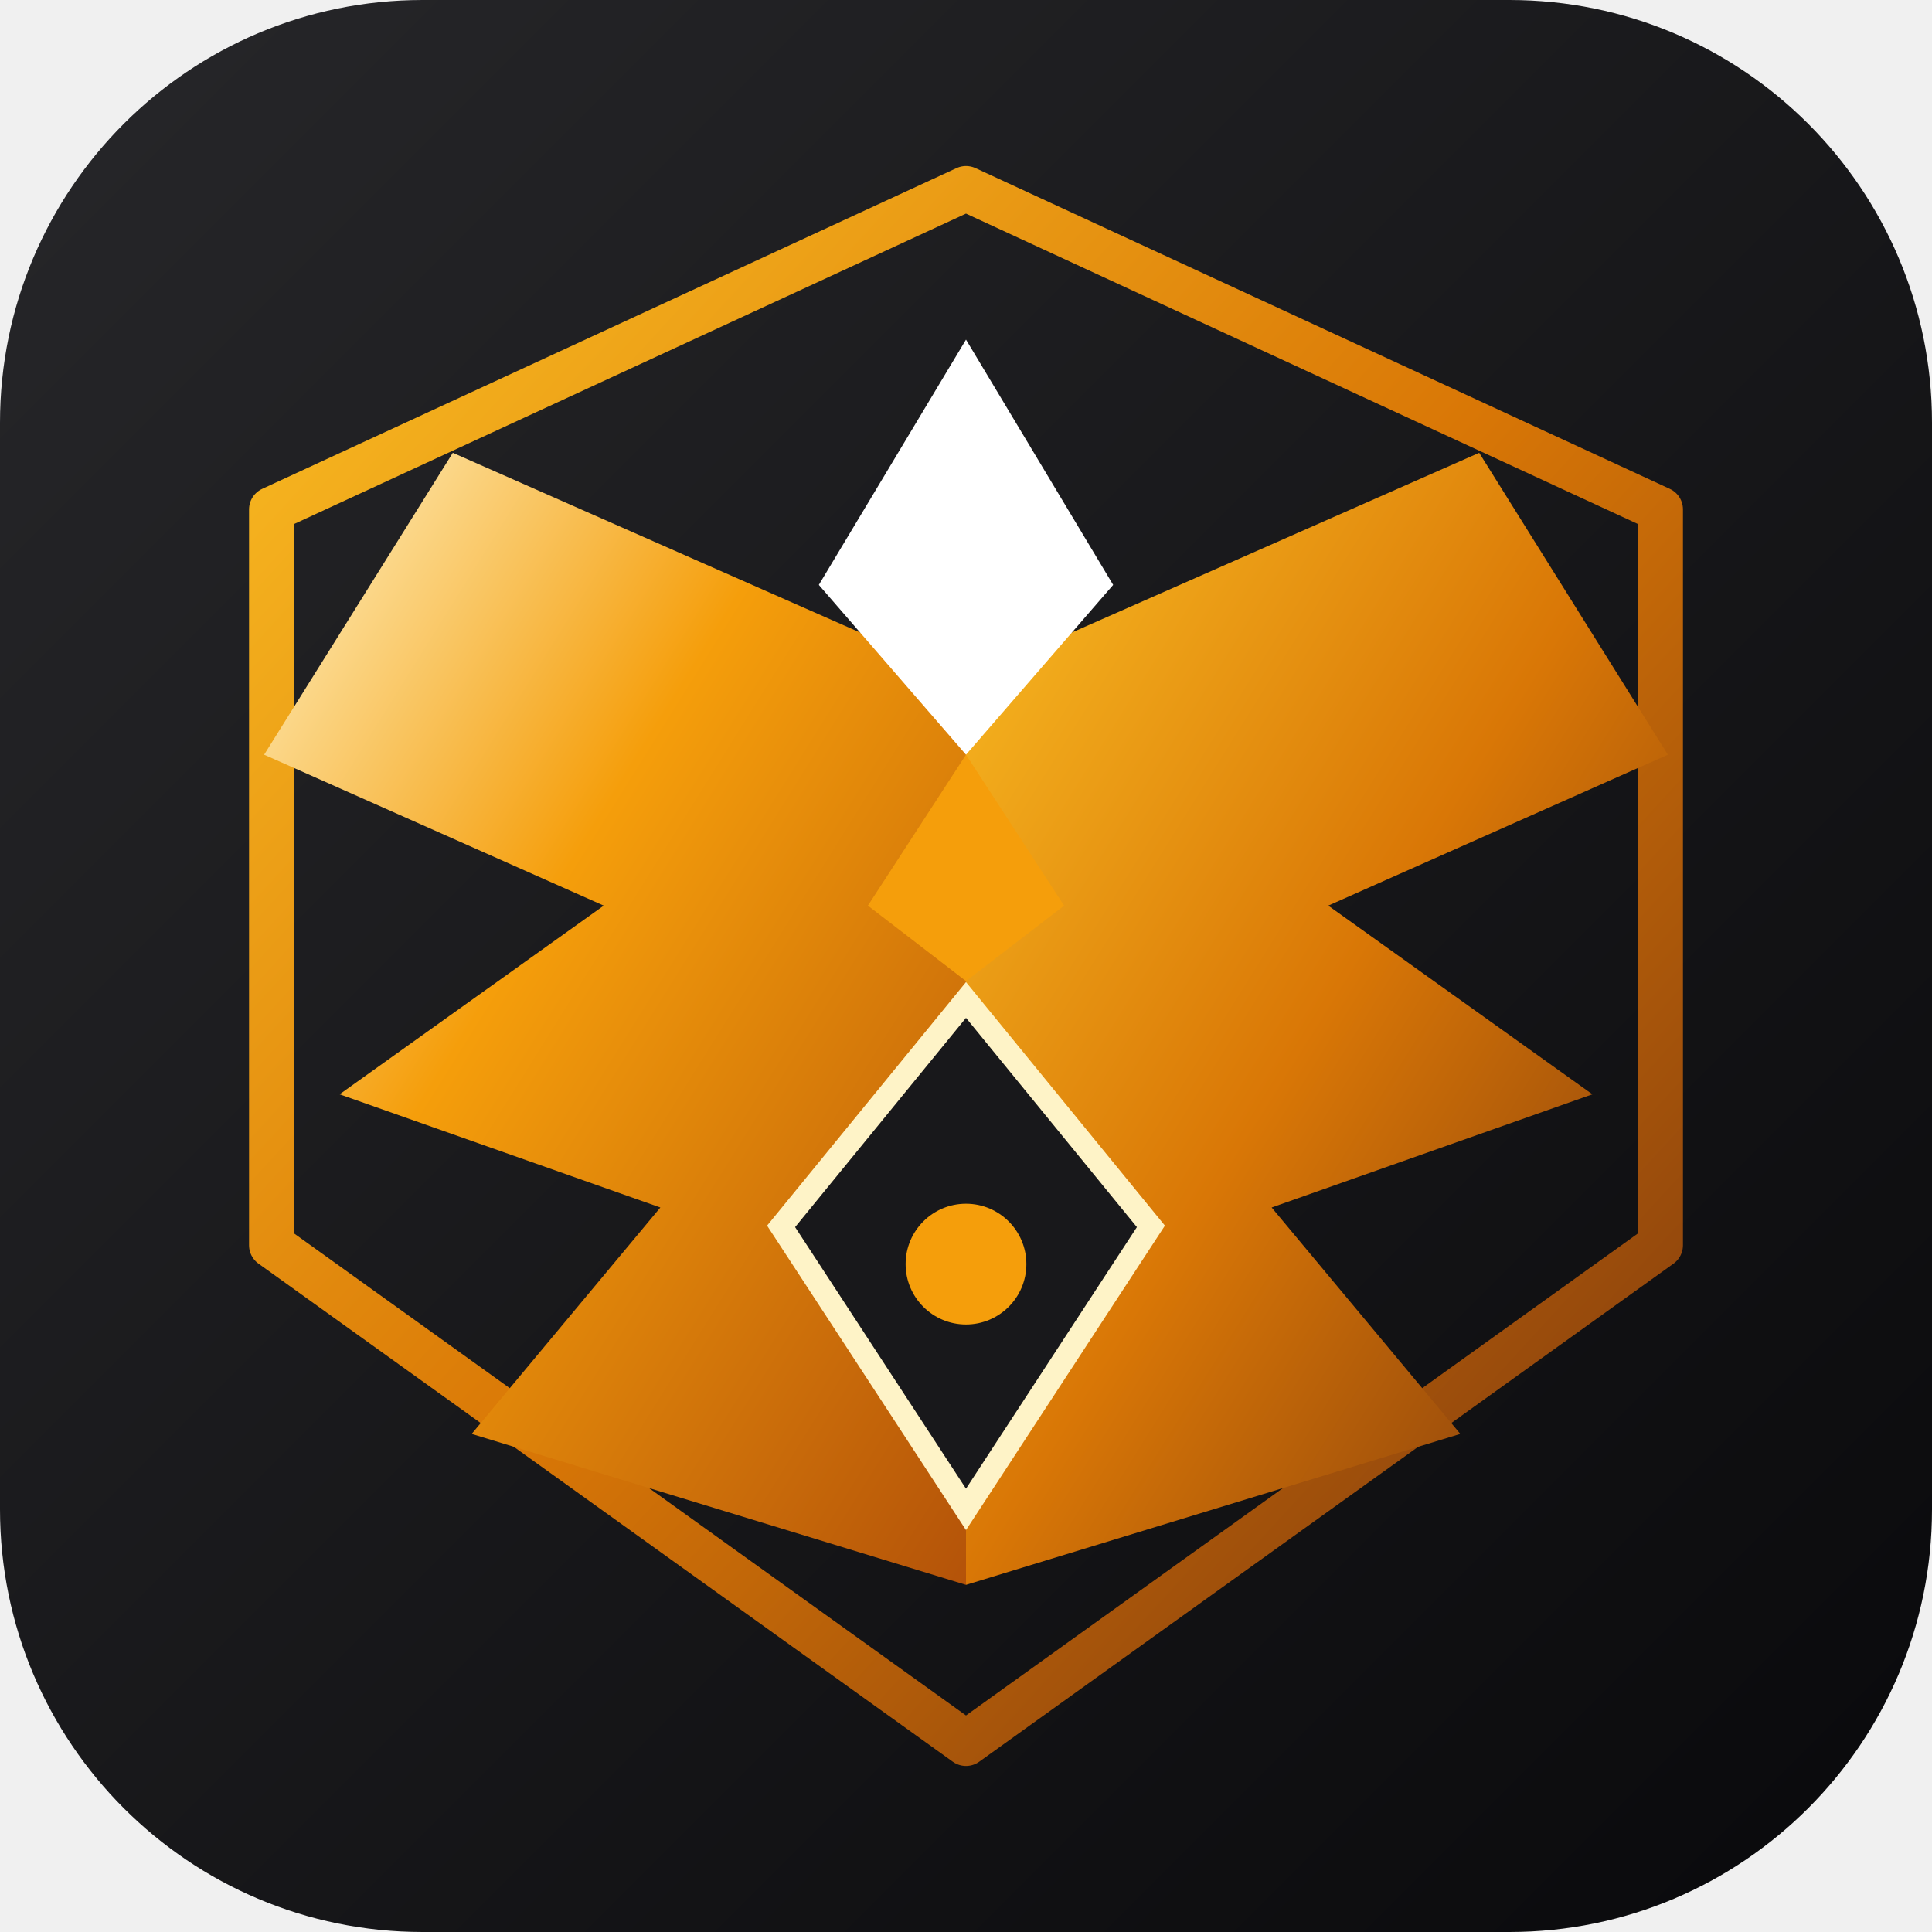
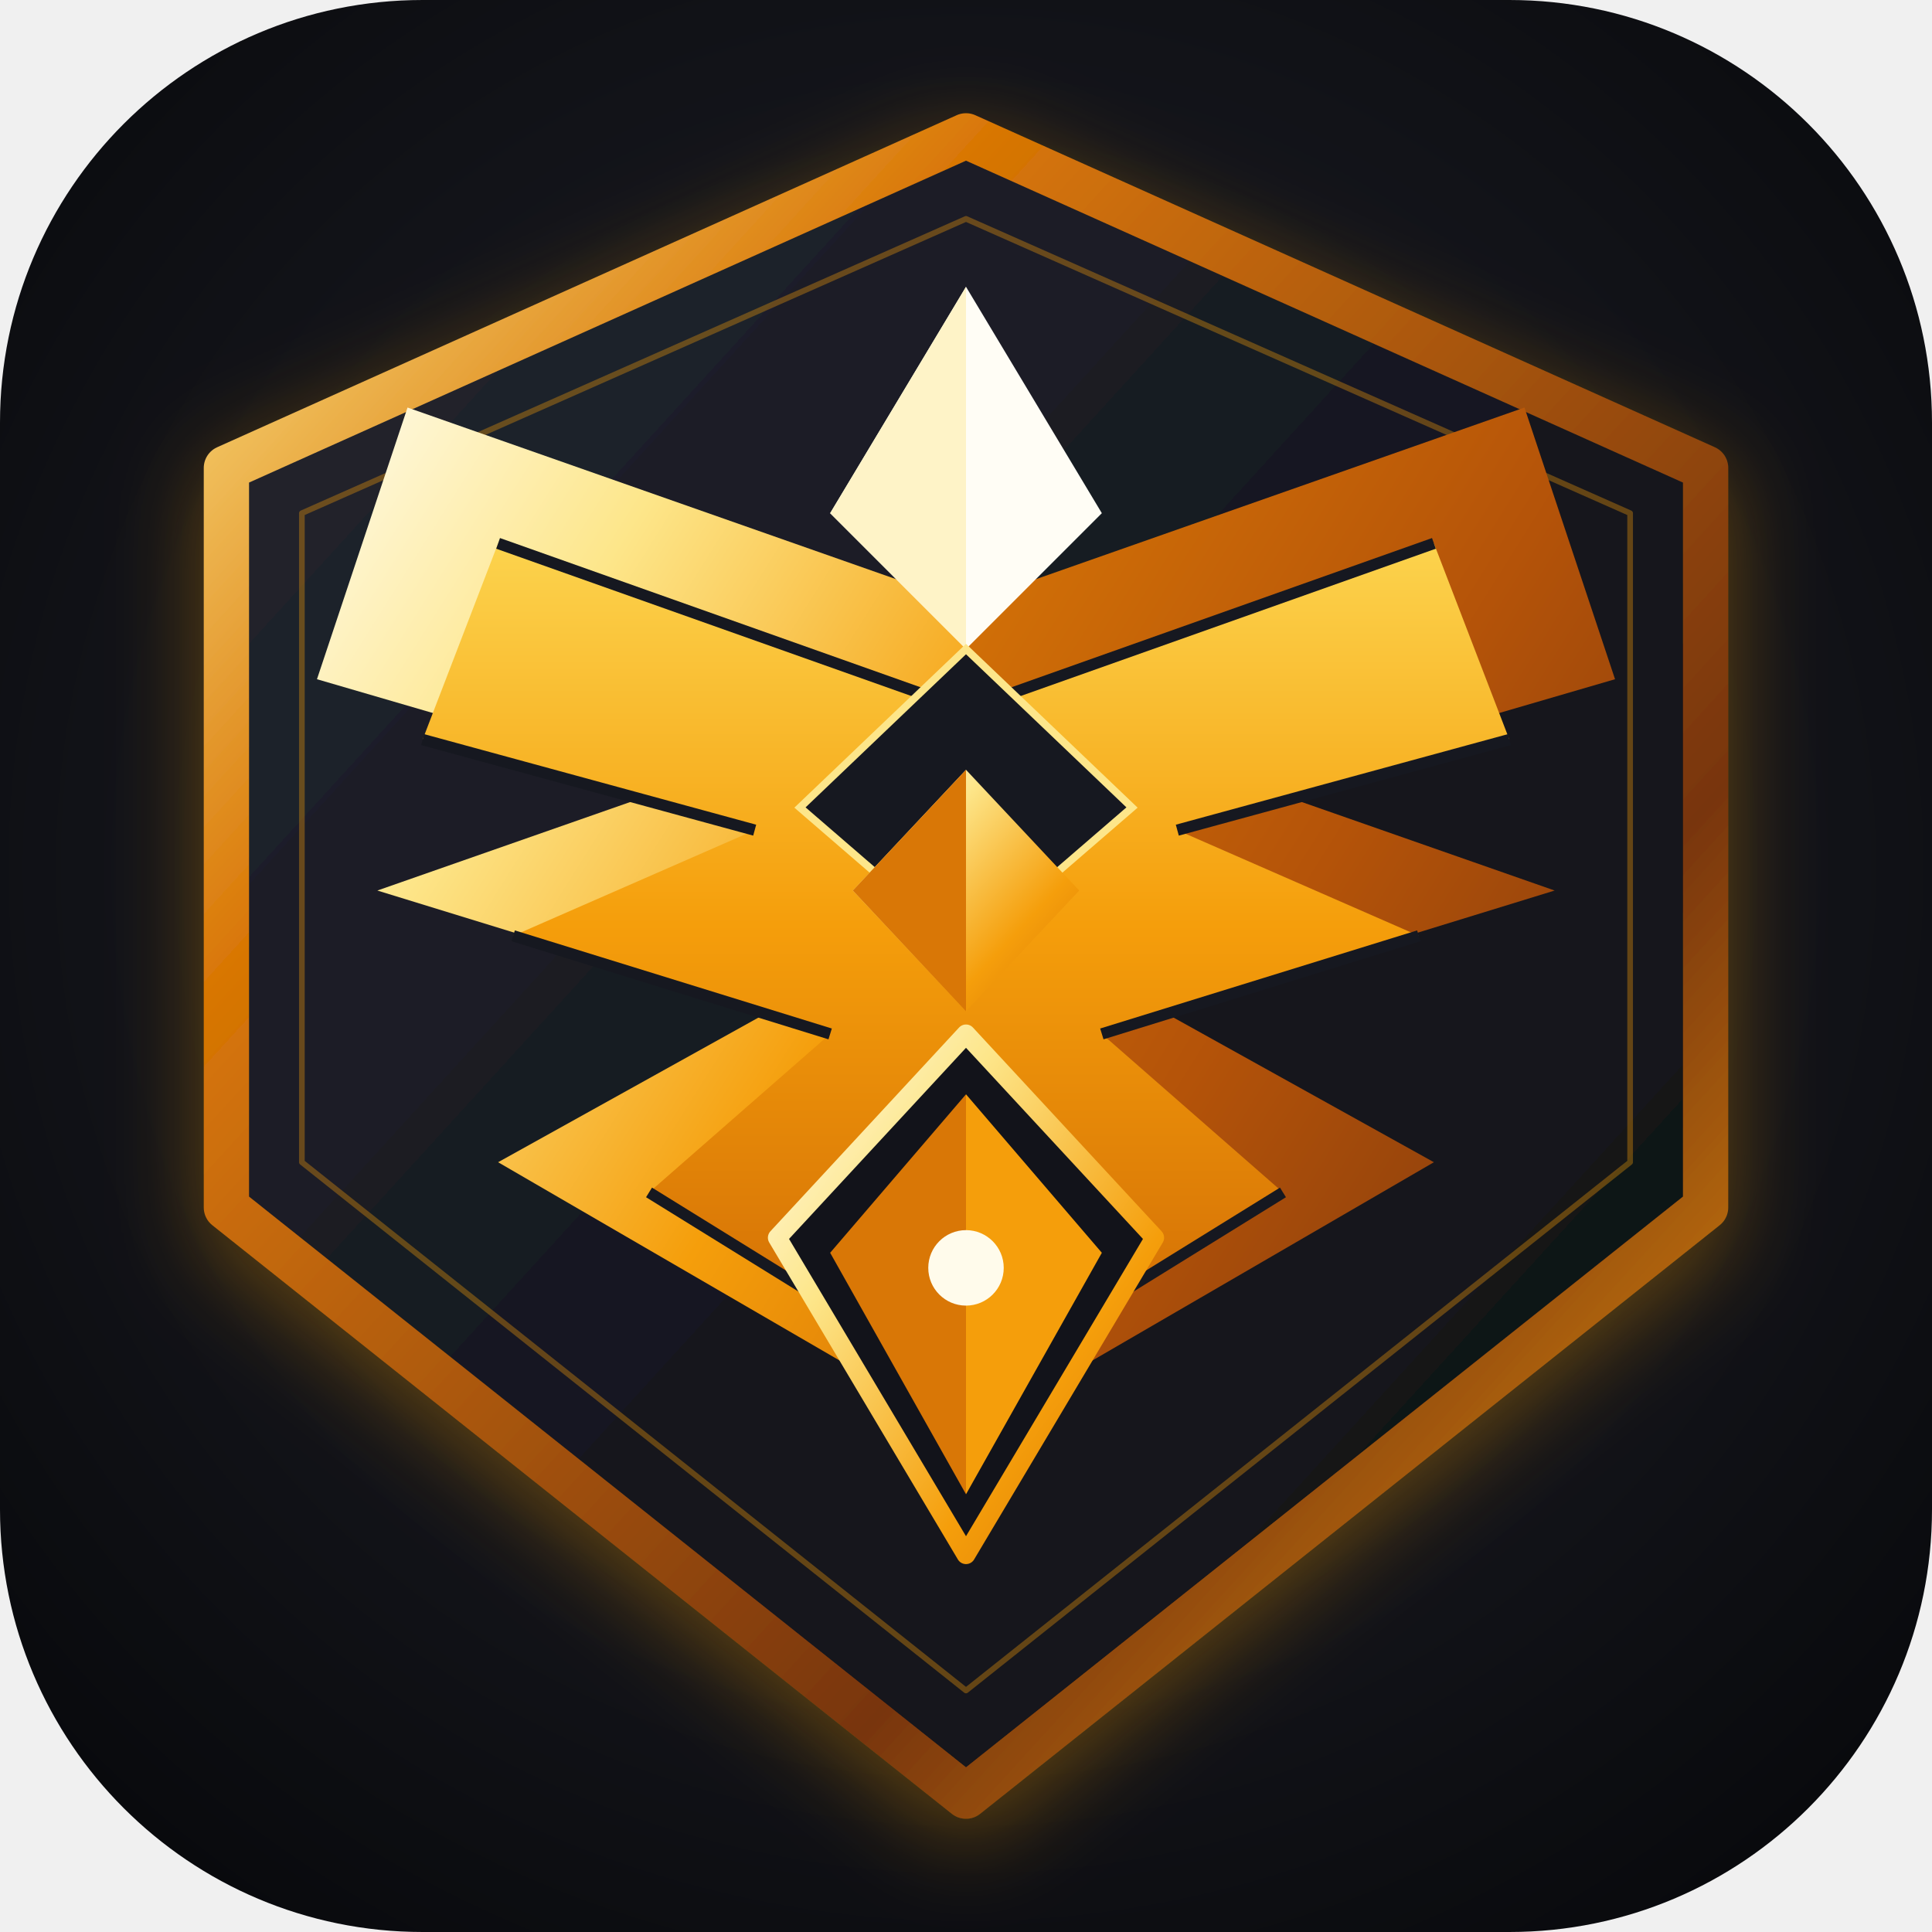
<svg xmlns="http://www.w3.org/2000/svg" viewBox="0 0 512 512" width="100%" height="100%">
  <defs>
-     <linearGradient id="bgGrad" x1="0%" y1="0%" x2="100%" y2="100%">
-       <stop offset="0%" stop-color="#27272A" />
-       <stop offset="100%" stop-color="#09090B" />
+     <radialGradient id="eagleBgRadial" cx="50%" cy="45%" r="65%">
+       <stop offset="0%" stop-color="#1E2029" />
+       <stop offset="70%" stop-color="#111217" />
+       <stop offset="100%" stop-color="#090A0D" />
+     </radialGradient>
+     <linearGradient id="sovereignGoldLight" x1="0%" y1="0%" x2="100%" y2="100%">
+       <stop offset="0%" stop-color="#FFFBEB" />
+       <stop offset="30%" stop-color="#FDE68A" />
+       <stop offset="70%" stop-color="#F59E0B" />
+       <stop offset="100%" stop-color="#D97706" />
    </linearGradient>
-     <linearGradient id="goldGrad" x1="0%" y1="0%" x2="100%" y2="100%">
-       <stop offset="0%" stop-color="#FEF3C7" />
-       <stop offset="40%" stop-color="#F59E0B" />
+     <linearGradient id="sovereignGoldCore" x1="0%" y1="0%" x2="0%" y2="100%">
+       <stop offset="0%" stop-color="#FCD34D" />
+       <stop offset="45%" stop-color="#F59E0B" />
+       <stop offset="85%" stop-color="#D97706" />
      <stop offset="100%" stop-color="#B45309" />
    </linearGradient>
-     <linearGradient id="shieldGrad" x1="0%" y1="0%" x2="100%" y2="100%">
-       <stop offset="0%" stop-color="#FBBF24" />
-       <stop offset="50%" stop-color="#D97706" />
+     <linearGradient id="sovereignBronze" x1="0%" y1="0%" x2="100%" y2="100%">
+       <stop offset="0%" stop-color="#D97706" />
+       <stop offset="50%" stop-color="#B45309" />
      <stop offset="100%" stop-color="#78350F" />
    </linearGradient>
+     <linearGradient id="shieldMetal" x1="0%" y1="0%" x2="100%" y2="100%">
+       <stop offset="0%" stop-color="#242630" />
+       <stop offset="50%" stop-color="#161820" />
+       <stop offset="100%" stop-color="#0E0F14" />
+     </linearGradient>
+     <linearGradient id="shieldBorder" x1="0%" y1="0%" x2="100%" y2="100%">
+       <stop offset="0%" stop-color="#FDE68A" />
+       <stop offset="25%" stop-color="#D97706" />
+       <stop offset="70%" stop-color="#78350F" />
+       <stop offset="100%" stop-color="#F59E0B" />
+     </linearGradient>
+     <filter id="eagleGlow" x="-20%" y="-20%" width="140%" height="140%">
+       <feDropShadow dx="0" dy="6" stdDeviation="12" flood-color="#F59E0B" flood-opacity="0.35" />
+     </filter>
  </defs>
-   <rect width="512" height="512" rx="112" fill="url(#bgGrad)" />
-   <path d="M 256 50 L 440 135 L 440 330 L 256 462 L 72 330 L 72 135 Z" fill="none" stroke="url(#shieldGrad)" stroke-width="12" stroke-linejoin="round" />
-   <path d="M 256 180 L 120 120 L 70 200 L 160 240 L 90 290 L 175 320 L 125 380 L 256 420 Z" fill="url(#goldGrad)" />
-   <path d="M 256 180 L 392 120 L 442 200 L 352 240 L 422 290 L 337 320 L 387 380 L 256 420 Z" fill="url(#shieldGrad)" />
-   <polygon points="256,90 295,155 256,200 217,155" fill="#FFFFFF" />
-   <polygon points="256,200 282,240 256,260 230,240" fill="#F59E0B" />
-   <polygon points="256,265 305,325 256,400 207,325" fill="#18181B" stroke="#FEF3C7" stroke-width="6" />
-   <circle cx="256" cy="335" r="16" fill="#F59E0B" />
+   <rect width="512" height="512" rx="112" fill="url(#eagleBgRadial)" />
+   <path d="M 256 36 L 452 124 L 452 320 L 256 476 L 60 320 L 60 124 Z" fill="url(#shieldMetal)" stroke="url(#shieldBorder)" stroke-width="12" stroke-linejoin="round" stroke-linecap="round" filter="url(#eagleGlow)" />
+   <path d="M 256 58 L 432 136 L 432 308 L 256 448 L 80 308 L 80 136 Z" fill="none" stroke="#F59E0B" stroke-width="1.5" stroke-opacity="0.35" stroke-linejoin="round" />
+   <path d="M 256 160 L 108 108 L 84 180 L 180 208 L 100 236 L 204 268 L 132 308 L 256 380 Z" fill="url(#sovereignGoldLight)" />
+   <path d="M 256 160 L 404 108 L 428 180 L 332 208 L 412 236 L 308 268 L 380 308 L 256 380 Z" fill="url(#sovereignBronze)" />
+   <path d="M 256 188 L 132 144 L 112 196 L 200 220 L 136 248 L 220 274 L 172 316 L 256 368 Z" fill="url(#sovereignGoldCore)" />
+   <path d="M 256 188 L 380 144 L 400 196 L 312 220 L 376 248 L 292 274 L 340 316 L 256 368 Z" fill="url(#sovereignGoldCore)" />
+   <path d="M 256 188 L 132 144 M 200 220 L 112 196 M 220 274 L 136 248 M 256 368 L 172 316" stroke="#161820" stroke-width="3" stroke-linejoin="round" />
+   <path d="M 256 188 L 380 144 M 312 220 L 400 196 M 292 274 L 376 248 M 256 368 L 340 316" stroke="#161820" stroke-width="3" stroke-linejoin="round" />
+   <polygon points="256,76 292,136 256,172 220,136" fill="#FFFDF5" />
+   <polygon points="256,76 256,172 220,136" fill="#FEF3C7" />
+   <polygon points="256,172 300,214 256,252 212,214" fill="#161820" stroke="#FDE68A" stroke-width="2" />
+   <polygon points="256,204 286,236 256,268 226,236" fill="url(#sovereignGoldLight)" />
+   <polygon points="256,204 256,268 226,236" fill="#D97706" />
+   <polygon points="256,274 306,328 256,412 206,328" fill="#12131A" stroke="url(#sovereignGoldLight)" stroke-width="5" stroke-linejoin="round" />
+   <polygon points="256,290 292,332 256,396 256,290" fill="#F59E0B" />
+   <polygon points="256,290 220,332 256,396 256,290" fill="#D97706" />
+   <circle cx="256" cy="336" r="10" fill="#FFFBEB" />
</svg>
